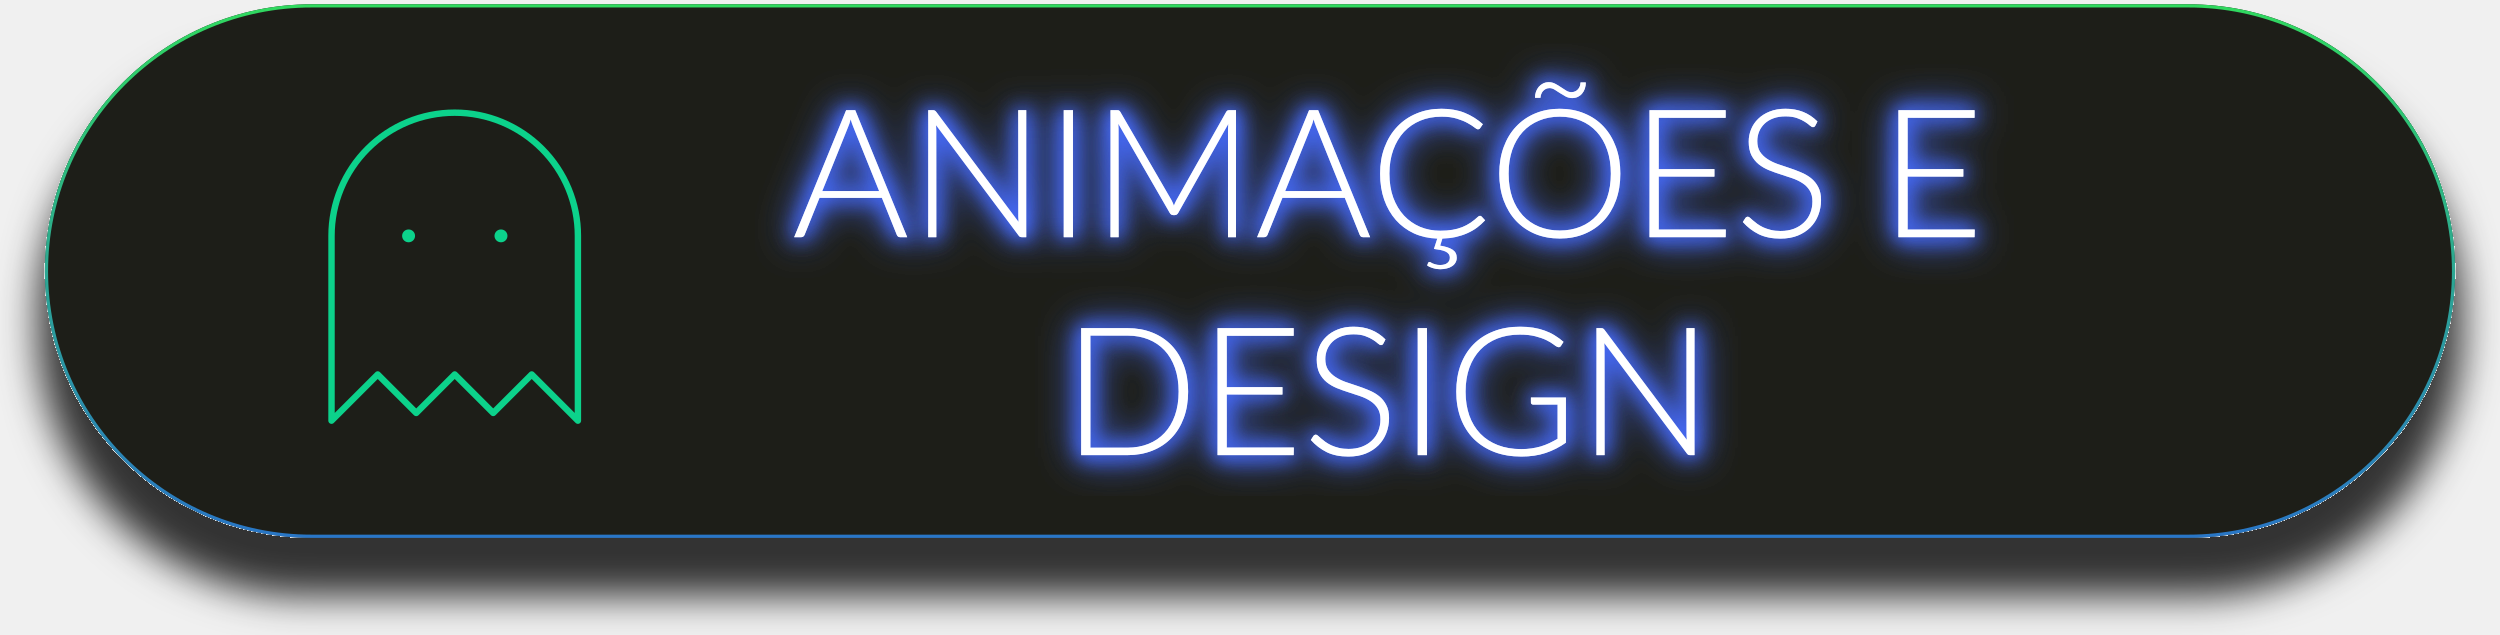
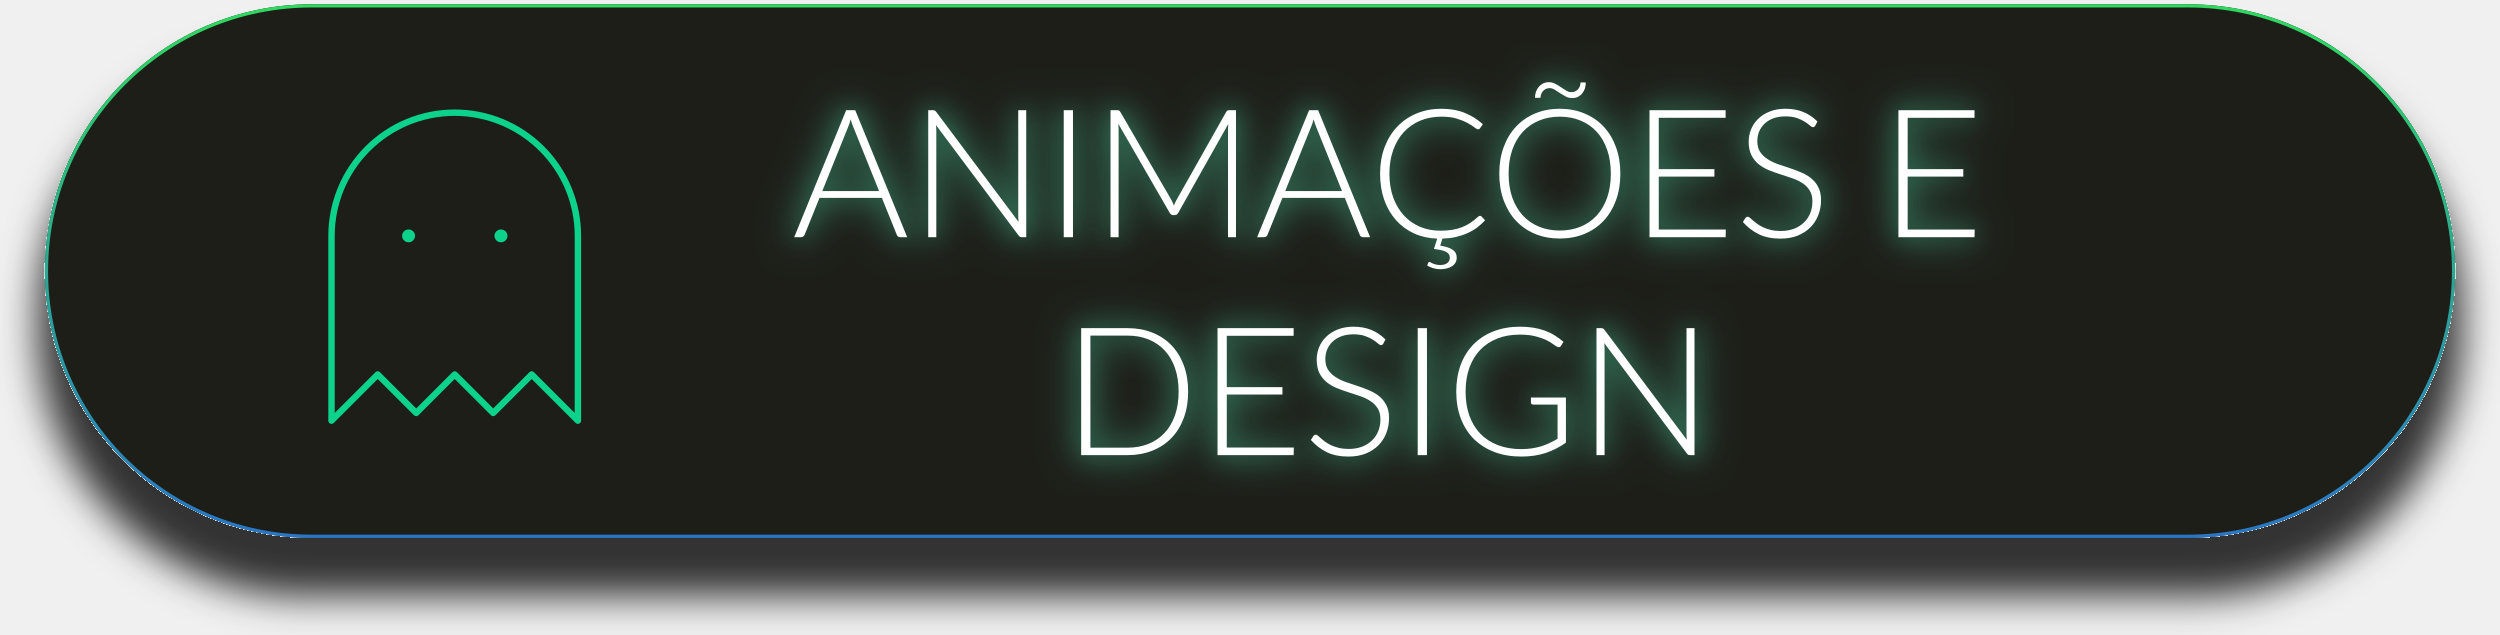
<svg xmlns="http://www.w3.org/2000/svg" width="390" height="99" viewBox="0 0 390 99" fill="none">
  <g filter="url(#filter0_d_713_45)">
    <rect x="7" y="0.668" width="376" height="83.237" rx="41.618" fill="#1D1E18" />
    <rect x="7.25" y="0.918" width="375.5" height="82.737" rx="41.368" stroke="url(#paint0_linear_713_45)" stroke-width="0.5" />
  </g>
  <path d="M63.729 36.795H63.748" stroke="#0CD28B" stroke-width="2" stroke-linecap="round" stroke-linejoin="round" />
  <path d="M78.142 36.795H78.162" stroke="#0CD28B" stroke-width="2" stroke-linecap="round" stroke-linejoin="round" />
  <path d="M70.935 17.577C65.838 17.577 60.95 19.602 57.346 23.206C53.742 26.81 51.717 31.698 51.717 36.795V65.623L58.924 58.416L64.93 64.421L70.935 58.416L76.941 64.421L82.947 58.416L90.153 65.623V36.795C90.153 31.698 88.129 26.81 84.525 23.206C80.921 19.602 76.032 17.577 70.935 17.577Z" stroke="#0CD28B" stroke-linecap="round" stroke-linejoin="round" />
  <g filter="url(#filter1_dd_713_45)">
-     <path d="M137.139 29.804L133.107 19.794C132.967 19.467 132.832 19.075 132.701 18.618C132.645 18.842 132.585 19.057 132.519 19.262C132.454 19.458 132.384 19.64 132.309 19.808L128.277 29.804H137.139ZM141.521 37H140.415C140.285 37 140.177 36.967 140.093 36.902C140.009 36.827 139.944 36.734 139.897 36.622L137.573 30.868H127.843L125.519 36.622C125.482 36.725 125.417 36.813 125.323 36.888C125.23 36.963 125.118 37 124.987 37H123.895L132.001 17.19H133.415L141.521 37ZM160.093 17.19V37H159.421C159.3 37 159.197 36.981 159.113 36.944C159.038 36.897 158.964 36.823 158.889 36.72L146.023 19.528C146.051 19.808 146.065 20.074 146.065 20.326V37H144.805V17.19H145.519C145.65 17.19 145.748 17.209 145.813 17.246C145.888 17.274 145.967 17.344 146.051 17.456L158.889 34.606C158.861 34.326 158.847 34.06 158.847 33.808V17.19H160.093ZM167.384 37H165.942V17.19H167.384V37ZM192.814 17.19V37H191.568V20.116C191.568 19.873 191.582 19.617 191.61 19.346L183.812 33.192C183.682 33.435 183.495 33.556 183.252 33.556H183.028C182.786 33.556 182.599 33.435 182.468 33.192L174.46 19.318C174.488 19.598 174.502 19.864 174.502 20.116V37H173.242V17.19H174.236C174.367 17.19 174.47 17.204 174.544 17.232C174.619 17.26 174.694 17.335 174.768 17.456L182.762 31.232C182.902 31.493 183.024 31.773 183.126 32.072C183.182 31.923 183.243 31.778 183.308 31.638C183.374 31.489 183.444 31.349 183.518 31.218L191.288 17.456C191.363 17.335 191.438 17.26 191.512 17.232C191.596 17.204 191.704 17.19 191.834 17.19H192.814ZM209.354 29.804L205.322 19.794C205.182 19.467 205.047 19.075 204.916 18.618C204.86 18.842 204.799 19.057 204.734 19.262C204.669 19.458 204.599 19.64 204.524 19.808L200.492 29.804H209.354ZM213.736 37H212.63C212.499 37 212.392 36.967 212.308 36.902C212.224 36.827 212.159 36.734 212.112 36.622L209.788 30.868H200.058L197.734 36.622C197.697 36.725 197.631 36.813 197.538 36.888C197.445 36.963 197.333 37 197.202 37H196.11L204.216 17.19H205.63L213.736 37ZM231.674 34.368C231.282 34.788 230.858 35.171 230.4 35.516C229.943 35.852 229.439 36.141 228.888 36.384C228.347 36.627 227.754 36.823 227.11 36.972C226.476 37.112 225.776 37.196 225.01 37.224L224.674 38.316C225.524 38.456 226.163 38.666 226.592 38.946C227.031 39.235 227.25 39.655 227.25 40.206C227.25 40.486 227.185 40.738 227.054 40.962C226.933 41.186 226.756 41.373 226.522 41.522C226.298 41.681 226.028 41.797 225.71 41.872C225.393 41.956 225.048 41.998 224.674 41.998C224.292 41.998 223.918 41.942 223.554 41.83C223.19 41.727 222.887 41.587 222.644 41.41L222.784 41.018C222.84 40.915 222.915 40.864 223.008 40.864C223.055 40.864 223.116 40.887 223.19 40.934C223.274 40.99 223.377 41.046 223.498 41.102C223.629 41.158 223.788 41.209 223.974 41.256C224.161 41.312 224.39 41.34 224.66 41.34C225.146 41.34 225.519 41.237 225.78 41.032C226.042 40.827 226.172 40.551 226.172 40.206C226.172 39.973 226.112 39.777 225.99 39.618C225.869 39.459 225.696 39.329 225.472 39.226C225.258 39.133 224.996 39.053 224.688 38.988C224.39 38.932 224.058 38.881 223.694 38.834L224.212 37.224C222.887 37.177 221.678 36.907 220.586 36.412C219.494 35.908 218.556 35.217 217.772 34.34C216.988 33.453 216.377 32.399 215.938 31.176C215.509 29.953 215.294 28.591 215.294 27.088C215.294 25.585 215.528 24.213 215.994 22.972C216.461 21.731 217.114 20.667 217.954 19.78C218.794 18.884 219.802 18.193 220.978 17.708C222.154 17.213 223.452 16.966 224.87 16.966C226.224 16.966 227.423 17.176 228.468 17.596C229.514 18.016 230.466 18.609 231.324 19.374L230.89 20.004C230.816 20.116 230.699 20.172 230.54 20.172C230.428 20.172 230.246 20.069 229.994 19.864C229.742 19.659 229.392 19.435 228.944 19.192C228.496 18.94 227.936 18.711 227.264 18.506C226.602 18.301 225.804 18.198 224.87 18.198C223.676 18.198 222.579 18.403 221.58 18.814C220.591 19.225 219.737 19.813 219.018 20.578C218.309 21.343 217.754 22.277 217.352 23.378C216.951 24.479 216.75 25.716 216.75 27.088C216.75 28.488 216.951 29.739 217.352 30.84C217.763 31.941 218.323 32.875 219.032 33.64C219.742 34.396 220.577 34.979 221.538 35.39C222.509 35.791 223.554 35.992 224.674 35.992C225.384 35.992 226.014 35.945 226.564 35.852C227.124 35.759 227.638 35.619 228.104 35.432C228.571 35.245 229.005 35.017 229.406 34.746C229.808 34.475 230.204 34.158 230.596 33.794C230.643 33.757 230.69 33.729 230.736 33.71C230.783 33.682 230.83 33.668 230.876 33.668C230.97 33.668 231.049 33.701 231.114 33.766L231.674 34.368ZM252.774 27.088C252.774 28.619 252.545 30.009 252.088 31.26C251.631 32.501 250.987 33.565 250.156 34.452C249.325 35.329 248.327 36.011 247.16 36.496C246.003 36.972 244.724 37.21 243.324 37.21C241.924 37.21 240.645 36.972 239.488 36.496C238.331 36.011 237.337 35.329 236.506 34.452C235.675 33.565 235.031 32.501 234.574 31.26C234.117 30.009 233.888 28.619 233.888 27.088C233.888 25.567 234.117 24.185 234.574 22.944C235.031 21.693 235.675 20.629 236.506 19.752C237.337 18.865 238.331 18.179 239.488 17.694C240.645 17.209 241.924 16.966 243.324 16.966C244.724 16.966 246.003 17.209 247.16 17.694C248.327 18.17 249.325 18.851 250.156 19.738C250.987 20.625 251.631 21.693 252.088 22.944C252.545 24.185 252.774 25.567 252.774 27.088ZM251.29 27.088C251.29 25.707 251.099 24.465 250.716 23.364C250.333 22.263 249.792 21.329 249.092 20.564C248.392 19.799 247.552 19.215 246.572 18.814C245.592 18.403 244.509 18.198 243.324 18.198C242.148 18.198 241.07 18.403 240.09 18.814C239.11 19.215 238.265 19.799 237.556 20.564C236.856 21.329 236.31 22.263 235.918 23.364C235.535 24.465 235.344 25.707 235.344 27.088C235.344 28.479 235.535 29.725 235.918 30.826C236.31 31.918 236.856 32.847 237.556 33.612C238.265 34.377 239.11 34.961 240.09 35.362C241.07 35.763 242.148 35.964 243.324 35.964C244.509 35.964 245.592 35.763 246.572 35.362C247.552 34.961 248.392 34.377 249.092 33.612C249.792 32.847 250.333 31.918 250.716 30.826C251.099 29.725 251.29 28.479 251.29 27.088ZM245.13 14.376C245.354 14.376 245.555 14.334 245.732 14.25C245.909 14.166 246.059 14.054 246.18 13.914C246.301 13.774 246.395 13.615 246.46 13.438C246.525 13.251 246.558 13.06 246.558 12.864H247.384C247.384 13.191 247.337 13.503 247.244 13.802C247.151 14.091 247.011 14.348 246.824 14.572C246.647 14.796 246.427 14.973 246.166 15.104C245.905 15.235 245.601 15.3 245.256 15.3C244.901 15.3 244.57 15.221 244.262 15.062C243.954 14.894 243.655 14.717 243.366 14.53C243.086 14.334 242.811 14.157 242.54 13.998C242.269 13.83 242.003 13.746 241.742 13.746C241.527 13.746 241.331 13.788 241.154 13.872C240.986 13.956 240.837 14.068 240.706 14.208C240.585 14.348 240.491 14.511 240.426 14.698C240.361 14.875 240.323 15.062 240.314 15.258H239.46C239.46 14.941 239.507 14.637 239.6 14.348C239.703 14.049 239.847 13.788 240.034 13.564C240.221 13.34 240.445 13.163 240.706 13.032C240.977 12.892 241.28 12.822 241.616 12.822C241.98 12.822 242.316 12.906 242.624 13.074C242.932 13.233 243.226 13.41 243.506 13.606C243.795 13.793 244.071 13.97 244.332 14.138C244.593 14.297 244.859 14.376 245.13 14.376ZM269.224 35.81L269.196 37H257.324V17.19H269.196V18.38H258.766V26.388H267.446V27.55H258.766V35.81H269.224ZM283.185 19.598C283.101 19.757 282.979 19.836 282.821 19.836C282.699 19.836 282.541 19.752 282.345 19.584C282.158 19.407 281.901 19.215 281.575 19.01C281.248 18.795 280.837 18.599 280.343 18.422C279.857 18.245 279.255 18.156 278.537 18.156C277.818 18.156 277.183 18.259 276.633 18.464C276.091 18.669 275.634 18.949 275.261 19.304C274.897 19.659 274.617 20.069 274.421 20.536C274.234 21.003 274.141 21.493 274.141 22.006C274.141 22.678 274.281 23.233 274.561 23.672C274.85 24.111 275.228 24.484 275.695 24.792C276.161 25.1 276.689 25.361 277.277 25.576C277.874 25.781 278.485 25.987 279.111 26.192C279.736 26.397 280.343 26.626 280.931 26.878C281.528 27.121 282.06 27.429 282.527 27.802C282.993 28.175 283.367 28.637 283.647 29.188C283.936 29.729 284.081 30.406 284.081 31.218C284.081 32.049 283.936 32.833 283.647 33.57C283.367 34.298 282.956 34.933 282.415 35.474C281.873 36.015 281.211 36.445 280.427 36.762C279.643 37.07 278.747 37.224 277.739 37.224C276.432 37.224 275.307 36.995 274.365 36.538C273.422 36.071 272.596 35.437 271.887 34.634L272.279 34.018C272.391 33.878 272.521 33.808 272.671 33.808C272.755 33.808 272.862 33.864 272.993 33.976C273.123 34.088 273.282 34.228 273.469 34.396C273.655 34.555 273.879 34.732 274.141 34.928C274.402 35.115 274.705 35.292 275.051 35.46C275.396 35.619 275.793 35.754 276.241 35.866C276.689 35.978 277.197 36.034 277.767 36.034C278.551 36.034 279.251 35.917 279.867 35.684C280.483 35.441 281.001 35.115 281.421 34.704C281.85 34.293 282.177 33.808 282.401 33.248C282.625 32.679 282.737 32.072 282.737 31.428C282.737 30.728 282.592 30.154 282.303 29.706C282.023 29.249 281.649 28.871 281.183 28.572C280.716 28.264 280.184 28.007 279.587 27.802C278.999 27.597 278.392 27.396 277.767 27.2C277.141 27.004 276.53 26.785 275.933 26.542C275.345 26.299 274.817 25.991 274.351 25.618C273.884 25.235 273.506 24.764 273.217 24.204C272.937 23.635 272.797 22.925 272.797 22.076C272.797 21.413 272.923 20.774 273.175 20.158C273.427 19.542 273.795 19.001 274.281 18.534C274.766 18.058 275.363 17.68 276.073 17.4C276.791 17.111 277.608 16.966 278.523 16.966C279.549 16.966 280.469 17.129 281.281 17.456C282.102 17.783 282.849 18.282 283.521 18.954L283.185 19.598ZM308.053 35.81L308.025 37H296.153V17.19H308.025V18.38H297.595V26.388H306.275V27.55H297.595V35.81H308.053ZM185.35 61.088C185.35 62.619 185.122 63.995 184.664 65.218C184.207 66.441 183.563 67.481 182.732 68.34C181.902 69.199 180.903 69.857 179.736 70.314C178.579 70.771 177.3 71 175.9 71H168.662V51.19H175.9C177.3 51.19 178.579 51.419 179.736 51.876C180.903 52.333 181.902 52.991 182.732 53.85C183.563 54.709 184.207 55.749 184.664 56.972C185.122 58.195 185.35 59.567 185.35 61.088ZM183.866 61.088C183.866 59.707 183.675 58.475 183.292 57.392C182.91 56.309 182.368 55.395 181.668 54.648C180.968 53.901 180.128 53.332 179.148 52.94C178.168 52.548 177.086 52.352 175.9 52.352H170.104V69.838H175.9C177.086 69.838 178.168 69.642 179.148 69.25C180.128 68.858 180.968 68.289 181.668 67.542C182.368 66.795 182.91 65.881 183.292 64.798C183.675 63.715 183.866 62.479 183.866 61.088ZM201.836 69.81L201.808 71H189.936V51.19H201.808V52.38H191.378V60.388H200.058V61.55H191.378V69.81H201.836ZM215.796 53.598C215.712 53.757 215.591 53.836 215.432 53.836C215.311 53.836 215.152 53.752 214.956 53.584C214.769 53.407 214.513 53.215 214.186 53.01C213.859 52.795 213.449 52.599 212.954 52.422C212.469 52.245 211.867 52.156 211.148 52.156C210.429 52.156 209.795 52.259 209.244 52.464C208.703 52.669 208.245 52.949 207.872 53.304C207.508 53.659 207.228 54.069 207.032 54.536C206.845 55.003 206.752 55.493 206.752 56.006C206.752 56.678 206.892 57.233 207.172 57.672C207.461 58.111 207.839 58.484 208.306 58.792C208.773 59.1 209.3 59.361 209.888 59.576C210.485 59.781 211.097 59.987 211.722 60.192C212.347 60.397 212.954 60.626 213.542 60.878C214.139 61.121 214.671 61.429 215.138 61.802C215.605 62.175 215.978 62.637 216.258 63.188C216.547 63.729 216.692 64.406 216.692 65.218C216.692 66.049 216.547 66.833 216.258 67.57C215.978 68.298 215.567 68.933 215.026 69.474C214.485 70.015 213.822 70.445 213.038 70.762C212.254 71.07 211.358 71.224 210.35 71.224C209.043 71.224 207.919 70.995 206.976 70.538C206.033 70.071 205.207 69.437 204.498 68.634L204.89 68.018C205.002 67.878 205.133 67.808 205.282 67.808C205.366 67.808 205.473 67.864 205.604 67.976C205.735 68.088 205.893 68.228 206.08 68.396C206.267 68.555 206.491 68.732 206.752 68.928C207.013 69.115 207.317 69.292 207.662 69.46C208.007 69.619 208.404 69.754 208.852 69.866C209.3 69.978 209.809 70.034 210.378 70.034C211.162 70.034 211.862 69.917 212.478 69.684C213.094 69.441 213.612 69.115 214.032 68.704C214.461 68.293 214.788 67.808 215.012 67.248C215.236 66.679 215.348 66.072 215.348 65.428C215.348 64.728 215.203 64.154 214.914 63.706C214.634 63.249 214.261 62.871 213.794 62.572C213.327 62.264 212.795 62.007 212.198 61.802C211.61 61.597 211.003 61.396 210.378 61.2C209.753 61.004 209.141 60.785 208.544 60.542C207.956 60.299 207.429 59.991 206.962 59.618C206.495 59.235 206.117 58.764 205.828 58.204C205.548 57.635 205.408 56.925 205.408 56.076C205.408 55.413 205.534 54.774 205.786 54.158C206.038 53.542 206.407 53.001 206.892 52.534C207.377 52.058 207.975 51.68 208.684 51.4C209.403 51.111 210.219 50.966 211.134 50.966C212.161 50.966 213.08 51.129 213.892 51.456C214.713 51.783 215.46 52.282 216.132 52.954L215.796 53.598ZM222.604 71H221.162V51.19H222.604V71ZM244.283 62.012V69.054C243.294 69.754 242.239 70.291 241.119 70.664C239.999 71.037 238.739 71.224 237.339 71.224C235.771 71.224 234.362 70.986 233.111 70.51C231.86 70.025 230.792 69.343 229.905 68.466C229.028 67.579 228.351 66.511 227.875 65.26C227.408 64.009 227.175 62.619 227.175 61.088C227.175 59.557 227.404 58.171 227.861 56.93C228.328 55.679 228.99 54.615 229.849 53.738C230.717 52.851 231.762 52.17 232.985 51.694C234.208 51.209 235.584 50.966 237.115 50.966C237.871 50.966 238.566 51.017 239.201 51.12C239.845 51.223 240.442 51.377 240.993 51.582C241.544 51.778 242.057 52.025 242.533 52.324C243.009 52.613 243.466 52.949 243.905 53.332L243.513 53.948C243.382 54.172 243.186 54.223 242.925 54.102C242.785 54.046 242.584 53.915 242.323 53.71C242.062 53.505 241.702 53.29 241.245 53.066C240.788 52.842 240.218 52.641 239.537 52.464C238.865 52.287 238.044 52.198 237.073 52.198C235.785 52.198 234.618 52.403 233.573 52.814C232.537 53.225 231.65 53.813 230.913 54.578C230.185 55.343 229.62 56.277 229.219 57.378C228.827 58.479 228.631 59.716 228.631 61.088C228.631 62.479 228.827 63.729 229.219 64.84C229.62 65.951 230.194 66.893 230.941 67.668C231.697 68.443 232.612 69.035 233.685 69.446C234.758 69.857 235.967 70.062 237.311 70.062C237.899 70.062 238.44 70.025 238.935 69.95C239.439 69.875 239.915 69.773 240.363 69.642C240.82 69.502 241.259 69.334 241.679 69.138C242.108 68.933 242.542 68.704 242.981 68.452V63.118H239.187C239.084 63.118 238.996 63.085 238.921 63.02C238.856 62.955 238.823 62.88 238.823 62.796V62.012H244.283ZM264.341 51.19V71H263.669C263.548 71 263.445 70.981 263.361 70.944C263.286 70.897 263.212 70.823 263.137 70.72L250.271 53.528C250.299 53.808 250.313 54.074 250.313 54.326V71H249.053V51.19H249.767C249.898 51.19 249.996 51.209 250.061 51.246C250.136 51.274 250.215 51.344 250.299 51.456L263.137 68.606C263.109 68.326 263.095 68.06 263.095 67.808V51.19H264.341Z" fill="white" />
-   </g>
-   <g filter="url(#filter2_dd_713_45)">
    <path d="M137.139 29.804L133.107 19.794C132.967 19.467 132.832 19.075 132.701 18.618C132.645 18.842 132.585 19.057 132.519 19.262C132.454 19.458 132.384 19.64 132.309 19.808L128.277 29.804H137.139ZM141.521 37H140.415C140.285 37 140.177 36.967 140.093 36.902C140.009 36.827 139.944 36.734 139.897 36.622L137.573 30.868H127.843L125.519 36.622C125.482 36.725 125.417 36.813 125.323 36.888C125.23 36.963 125.118 37 124.987 37H123.895L132.001 17.19H133.415L141.521 37ZM160.093 17.19V37H159.421C159.3 37 159.197 36.981 159.113 36.944C159.038 36.897 158.964 36.823 158.889 36.72L146.023 19.528C146.051 19.808 146.065 20.074 146.065 20.326V37H144.805V17.19H145.519C145.65 17.19 145.748 17.209 145.813 17.246C145.888 17.274 145.967 17.344 146.051 17.456L158.889 34.606C158.861 34.326 158.847 34.06 158.847 33.808V17.19H160.093ZM167.384 37H165.942V17.19H167.384V37ZM192.814 17.19V37H191.568V20.116C191.568 19.873 191.582 19.617 191.61 19.346L183.812 33.192C183.682 33.435 183.495 33.556 183.252 33.556H183.028C182.786 33.556 182.599 33.435 182.468 33.192L174.46 19.318C174.488 19.598 174.502 19.864 174.502 20.116V37H173.242V17.19H174.236C174.367 17.19 174.47 17.204 174.544 17.232C174.619 17.26 174.694 17.335 174.768 17.456L182.762 31.232C182.902 31.493 183.024 31.773 183.126 32.072C183.182 31.923 183.243 31.778 183.308 31.638C183.374 31.489 183.444 31.349 183.518 31.218L191.288 17.456C191.363 17.335 191.438 17.26 191.512 17.232C191.596 17.204 191.704 17.19 191.834 17.19H192.814ZM209.354 29.804L205.322 19.794C205.182 19.467 205.047 19.075 204.916 18.618C204.86 18.842 204.799 19.057 204.734 19.262C204.669 19.458 204.599 19.64 204.524 19.808L200.492 29.804H209.354ZM213.736 37H212.63C212.499 37 212.392 36.967 212.308 36.902C212.224 36.827 212.159 36.734 212.112 36.622L209.788 30.868H200.058L197.734 36.622C197.697 36.725 197.631 36.813 197.538 36.888C197.445 36.963 197.333 37 197.202 37H196.11L204.216 17.19H205.63L213.736 37ZM231.674 34.368C231.282 34.788 230.858 35.171 230.4 35.516C229.943 35.852 229.439 36.141 228.888 36.384C228.347 36.627 227.754 36.823 227.11 36.972C226.476 37.112 225.776 37.196 225.01 37.224L224.674 38.316C225.524 38.456 226.163 38.666 226.592 38.946C227.031 39.235 227.25 39.655 227.25 40.206C227.25 40.486 227.185 40.738 227.054 40.962C226.933 41.186 226.756 41.373 226.522 41.522C226.298 41.681 226.028 41.797 225.71 41.872C225.393 41.956 225.048 41.998 224.674 41.998C224.292 41.998 223.918 41.942 223.554 41.83C223.19 41.727 222.887 41.587 222.644 41.41L222.784 41.018C222.84 40.915 222.915 40.864 223.008 40.864C223.055 40.864 223.116 40.887 223.19 40.934C223.274 40.99 223.377 41.046 223.498 41.102C223.629 41.158 223.788 41.209 223.974 41.256C224.161 41.312 224.39 41.34 224.66 41.34C225.146 41.34 225.519 41.237 225.78 41.032C226.042 40.827 226.172 40.551 226.172 40.206C226.172 39.973 226.112 39.777 225.99 39.618C225.869 39.459 225.696 39.329 225.472 39.226C225.258 39.133 224.996 39.053 224.688 38.988C224.39 38.932 224.058 38.881 223.694 38.834L224.212 37.224C222.887 37.177 221.678 36.907 220.586 36.412C219.494 35.908 218.556 35.217 217.772 34.34C216.988 33.453 216.377 32.399 215.938 31.176C215.509 29.953 215.294 28.591 215.294 27.088C215.294 25.585 215.528 24.213 215.994 22.972C216.461 21.731 217.114 20.667 217.954 19.78C218.794 18.884 219.802 18.193 220.978 17.708C222.154 17.213 223.452 16.966 224.87 16.966C226.224 16.966 227.423 17.176 228.468 17.596C229.514 18.016 230.466 18.609 231.324 19.374L230.89 20.004C230.816 20.116 230.699 20.172 230.54 20.172C230.428 20.172 230.246 20.069 229.994 19.864C229.742 19.659 229.392 19.435 228.944 19.192C228.496 18.94 227.936 18.711 227.264 18.506C226.602 18.301 225.804 18.198 224.87 18.198C223.676 18.198 222.579 18.403 221.58 18.814C220.591 19.225 219.737 19.813 219.018 20.578C218.309 21.343 217.754 22.277 217.352 23.378C216.951 24.479 216.75 25.716 216.75 27.088C216.75 28.488 216.951 29.739 217.352 30.84C217.763 31.941 218.323 32.875 219.032 33.64C219.742 34.396 220.577 34.979 221.538 35.39C222.509 35.791 223.554 35.992 224.674 35.992C225.384 35.992 226.014 35.945 226.564 35.852C227.124 35.759 227.638 35.619 228.104 35.432C228.571 35.245 229.005 35.017 229.406 34.746C229.808 34.475 230.204 34.158 230.596 33.794C230.643 33.757 230.69 33.729 230.736 33.71C230.783 33.682 230.83 33.668 230.876 33.668C230.97 33.668 231.049 33.701 231.114 33.766L231.674 34.368ZM252.774 27.088C252.774 28.619 252.545 30.009 252.088 31.26C251.631 32.501 250.987 33.565 250.156 34.452C249.325 35.329 248.327 36.011 247.16 36.496C246.003 36.972 244.724 37.21 243.324 37.21C241.924 37.21 240.645 36.972 239.488 36.496C238.331 36.011 237.337 35.329 236.506 34.452C235.675 33.565 235.031 32.501 234.574 31.26C234.117 30.009 233.888 28.619 233.888 27.088C233.888 25.567 234.117 24.185 234.574 22.944C235.031 21.693 235.675 20.629 236.506 19.752C237.337 18.865 238.331 18.179 239.488 17.694C240.645 17.209 241.924 16.966 243.324 16.966C244.724 16.966 246.003 17.209 247.16 17.694C248.327 18.17 249.325 18.851 250.156 19.738C250.987 20.625 251.631 21.693 252.088 22.944C252.545 24.185 252.774 25.567 252.774 27.088ZM251.29 27.088C251.29 25.707 251.099 24.465 250.716 23.364C250.333 22.263 249.792 21.329 249.092 20.564C248.392 19.799 247.552 19.215 246.572 18.814C245.592 18.403 244.509 18.198 243.324 18.198C242.148 18.198 241.07 18.403 240.09 18.814C239.11 19.215 238.265 19.799 237.556 20.564C236.856 21.329 236.31 22.263 235.918 23.364C235.535 24.465 235.344 25.707 235.344 27.088C235.344 28.479 235.535 29.725 235.918 30.826C236.31 31.918 236.856 32.847 237.556 33.612C238.265 34.377 239.11 34.961 240.09 35.362C241.07 35.763 242.148 35.964 243.324 35.964C244.509 35.964 245.592 35.763 246.572 35.362C247.552 34.961 248.392 34.377 249.092 33.612C249.792 32.847 250.333 31.918 250.716 30.826C251.099 29.725 251.29 28.479 251.29 27.088ZM245.13 14.376C245.354 14.376 245.555 14.334 245.732 14.25C245.909 14.166 246.059 14.054 246.18 13.914C246.301 13.774 246.395 13.615 246.46 13.438C246.525 13.251 246.558 13.06 246.558 12.864H247.384C247.384 13.191 247.337 13.503 247.244 13.802C247.151 14.091 247.011 14.348 246.824 14.572C246.647 14.796 246.427 14.973 246.166 15.104C245.905 15.235 245.601 15.3 245.256 15.3C244.901 15.3 244.57 15.221 244.262 15.062C243.954 14.894 243.655 14.717 243.366 14.53C243.086 14.334 242.811 14.157 242.54 13.998C242.269 13.83 242.003 13.746 241.742 13.746C241.527 13.746 241.331 13.788 241.154 13.872C240.986 13.956 240.837 14.068 240.706 14.208C240.585 14.348 240.491 14.511 240.426 14.698C240.361 14.875 240.323 15.062 240.314 15.258H239.46C239.46 14.941 239.507 14.637 239.6 14.348C239.703 14.049 239.847 13.788 240.034 13.564C240.221 13.34 240.445 13.163 240.706 13.032C240.977 12.892 241.28 12.822 241.616 12.822C241.98 12.822 242.316 12.906 242.624 13.074C242.932 13.233 243.226 13.41 243.506 13.606C243.795 13.793 244.071 13.97 244.332 14.138C244.593 14.297 244.859 14.376 245.13 14.376ZM269.224 35.81L269.196 37H257.324V17.19H269.196V18.38H258.766V26.388H267.446V27.55H258.766V35.81H269.224ZM283.185 19.598C283.101 19.757 282.979 19.836 282.821 19.836C282.699 19.836 282.541 19.752 282.345 19.584C282.158 19.407 281.901 19.215 281.575 19.01C281.248 18.795 280.837 18.599 280.343 18.422C279.857 18.245 279.255 18.156 278.537 18.156C277.818 18.156 277.183 18.259 276.633 18.464C276.091 18.669 275.634 18.949 275.261 19.304C274.897 19.659 274.617 20.069 274.421 20.536C274.234 21.003 274.141 21.493 274.141 22.006C274.141 22.678 274.281 23.233 274.561 23.672C274.85 24.111 275.228 24.484 275.695 24.792C276.161 25.1 276.689 25.361 277.277 25.576C277.874 25.781 278.485 25.987 279.111 26.192C279.736 26.397 280.343 26.626 280.931 26.878C281.528 27.121 282.06 27.429 282.527 27.802C282.993 28.175 283.367 28.637 283.647 29.188C283.936 29.729 284.081 30.406 284.081 31.218C284.081 32.049 283.936 32.833 283.647 33.57C283.367 34.298 282.956 34.933 282.415 35.474C281.873 36.015 281.211 36.445 280.427 36.762C279.643 37.07 278.747 37.224 277.739 37.224C276.432 37.224 275.307 36.995 274.365 36.538C273.422 36.071 272.596 35.437 271.887 34.634L272.279 34.018C272.391 33.878 272.521 33.808 272.671 33.808C272.755 33.808 272.862 33.864 272.993 33.976C273.123 34.088 273.282 34.228 273.469 34.396C273.655 34.555 273.879 34.732 274.141 34.928C274.402 35.115 274.705 35.292 275.051 35.46C275.396 35.619 275.793 35.754 276.241 35.866C276.689 35.978 277.197 36.034 277.767 36.034C278.551 36.034 279.251 35.917 279.867 35.684C280.483 35.441 281.001 35.115 281.421 34.704C281.85 34.293 282.177 33.808 282.401 33.248C282.625 32.679 282.737 32.072 282.737 31.428C282.737 30.728 282.592 30.154 282.303 29.706C282.023 29.249 281.649 28.871 281.183 28.572C280.716 28.264 280.184 28.007 279.587 27.802C278.999 27.597 278.392 27.396 277.767 27.2C277.141 27.004 276.53 26.785 275.933 26.542C275.345 26.299 274.817 25.991 274.351 25.618C273.884 25.235 273.506 24.764 273.217 24.204C272.937 23.635 272.797 22.925 272.797 22.076C272.797 21.413 272.923 20.774 273.175 20.158C273.427 19.542 273.795 19.001 274.281 18.534C274.766 18.058 275.363 17.68 276.073 17.4C276.791 17.111 277.608 16.966 278.523 16.966C279.549 16.966 280.469 17.129 281.281 17.456C282.102 17.783 282.849 18.282 283.521 18.954L283.185 19.598ZM308.053 35.81L308.025 37H296.153V17.19H308.025V18.38H297.595V26.388H306.275V27.55H297.595V35.81H308.053ZM185.35 61.088C185.35 62.619 185.122 63.995 184.664 65.218C184.207 66.441 183.563 67.481 182.732 68.34C181.902 69.199 180.903 69.857 179.736 70.314C178.579 70.771 177.3 71 175.9 71H168.662V51.19H175.9C177.3 51.19 178.579 51.419 179.736 51.876C180.903 52.333 181.902 52.991 182.732 53.85C183.563 54.709 184.207 55.749 184.664 56.972C185.122 58.195 185.35 59.567 185.35 61.088ZM183.866 61.088C183.866 59.707 183.675 58.475 183.292 57.392C182.91 56.309 182.368 55.395 181.668 54.648C180.968 53.901 180.128 53.332 179.148 52.94C178.168 52.548 177.086 52.352 175.9 52.352H170.104V69.838H175.9C177.086 69.838 178.168 69.642 179.148 69.25C180.128 68.858 180.968 68.289 181.668 67.542C182.368 66.795 182.91 65.881 183.292 64.798C183.675 63.715 183.866 62.479 183.866 61.088ZM201.836 69.81L201.808 71H189.936V51.19H201.808V52.38H191.378V60.388H200.058V61.55H191.378V69.81H201.836ZM215.796 53.598C215.712 53.757 215.591 53.836 215.432 53.836C215.311 53.836 215.152 53.752 214.956 53.584C214.769 53.407 214.513 53.215 214.186 53.01C213.859 52.795 213.449 52.599 212.954 52.422C212.469 52.245 211.867 52.156 211.148 52.156C210.429 52.156 209.795 52.259 209.244 52.464C208.703 52.669 208.245 52.949 207.872 53.304C207.508 53.659 207.228 54.069 207.032 54.536C206.845 55.003 206.752 55.493 206.752 56.006C206.752 56.678 206.892 57.233 207.172 57.672C207.461 58.111 207.839 58.484 208.306 58.792C208.773 59.1 209.3 59.361 209.888 59.576C210.485 59.781 211.097 59.987 211.722 60.192C212.347 60.397 212.954 60.626 213.542 60.878C214.139 61.121 214.671 61.429 215.138 61.802C215.605 62.175 215.978 62.637 216.258 63.188C216.547 63.729 216.692 64.406 216.692 65.218C216.692 66.049 216.547 66.833 216.258 67.57C215.978 68.298 215.567 68.933 215.026 69.474C214.485 70.015 213.822 70.445 213.038 70.762C212.254 71.07 211.358 71.224 210.35 71.224C209.043 71.224 207.919 70.995 206.976 70.538C206.033 70.071 205.207 69.437 204.498 68.634L204.89 68.018C205.002 67.878 205.133 67.808 205.282 67.808C205.366 67.808 205.473 67.864 205.604 67.976C205.735 68.088 205.893 68.228 206.08 68.396C206.267 68.555 206.491 68.732 206.752 68.928C207.013 69.115 207.317 69.292 207.662 69.46C208.007 69.619 208.404 69.754 208.852 69.866C209.3 69.978 209.809 70.034 210.378 70.034C211.162 70.034 211.862 69.917 212.478 69.684C213.094 69.441 213.612 69.115 214.032 68.704C214.461 68.293 214.788 67.808 215.012 67.248C215.236 66.679 215.348 66.072 215.348 65.428C215.348 64.728 215.203 64.154 214.914 63.706C214.634 63.249 214.261 62.871 213.794 62.572C213.327 62.264 212.795 62.007 212.198 61.802C211.61 61.597 211.003 61.396 210.378 61.2C209.753 61.004 209.141 60.785 208.544 60.542C207.956 60.299 207.429 59.991 206.962 59.618C206.495 59.235 206.117 58.764 205.828 58.204C205.548 57.635 205.408 56.925 205.408 56.076C205.408 55.413 205.534 54.774 205.786 54.158C206.038 53.542 206.407 53.001 206.892 52.534C207.377 52.058 207.975 51.68 208.684 51.4C209.403 51.111 210.219 50.966 211.134 50.966C212.161 50.966 213.08 51.129 213.892 51.456C214.713 51.783 215.46 52.282 216.132 52.954L215.796 53.598ZM222.604 71H221.162V51.19H222.604V71ZM244.283 62.012V69.054C243.294 69.754 242.239 70.291 241.119 70.664C239.999 71.037 238.739 71.224 237.339 71.224C235.771 71.224 234.362 70.986 233.111 70.51C231.86 70.025 230.792 69.343 229.905 68.466C229.028 67.579 228.351 66.511 227.875 65.26C227.408 64.009 227.175 62.619 227.175 61.088C227.175 59.557 227.404 58.171 227.861 56.93C228.328 55.679 228.99 54.615 229.849 53.738C230.717 52.851 231.762 52.17 232.985 51.694C234.208 51.209 235.584 50.966 237.115 50.966C237.871 50.966 238.566 51.017 239.201 51.12C239.845 51.223 240.442 51.377 240.993 51.582C241.544 51.778 242.057 52.025 242.533 52.324C243.009 52.613 243.466 52.949 243.905 53.332L243.513 53.948C243.382 54.172 243.186 54.223 242.925 54.102C242.785 54.046 242.584 53.915 242.323 53.71C242.062 53.505 241.702 53.29 241.245 53.066C240.788 52.842 240.218 52.641 239.537 52.464C238.865 52.287 238.044 52.198 237.073 52.198C235.785 52.198 234.618 52.403 233.573 52.814C232.537 53.225 231.65 53.813 230.913 54.578C230.185 55.343 229.62 56.277 229.219 57.378C228.827 58.479 228.631 59.716 228.631 61.088C228.631 62.479 228.827 63.729 229.219 64.84C229.62 65.951 230.194 66.893 230.941 67.668C231.697 68.443 232.612 69.035 233.685 69.446C234.758 69.857 235.967 70.062 237.311 70.062C237.899 70.062 238.44 70.025 238.935 69.95C239.439 69.875 239.915 69.773 240.363 69.642C240.82 69.502 241.259 69.334 241.679 69.138C242.108 68.933 242.542 68.704 242.981 68.452V63.118H239.187C239.084 63.118 238.996 63.085 238.921 63.02C238.856 62.955 238.823 62.88 238.823 62.796V62.012H244.283ZM264.341 51.19V71H263.669C263.548 71 263.445 70.981 263.361 70.944C263.286 70.897 263.212 70.823 263.137 70.72L250.271 53.528C250.299 53.808 250.313 54.074 250.313 54.326V71H249.053V51.19H249.767C249.898 51.19 249.996 51.209 250.061 51.246C250.136 51.274 250.215 51.344 250.299 51.456L263.137 68.606C263.109 68.326 263.095 68.06 263.095 67.808V51.19H264.341Z" fill="white" />
  </g>
  <defs>
    <filter id="filter0_d_713_45" x="0" y="0.668" width="390" height="98.237" filterUnits="userSpaceOnUse" color-interpolation-filters="sRGB">
      <feFlood flood-opacity="0" result="BackgroundImageFix" />
      <feColorMatrix in="SourceAlpha" type="matrix" values="0 0 0 0 0 0 0 0 0 0 0 0 0 0 0 0 0 0 127 0" result="hardAlpha" />
      <feMorphology radius="1" operator="dilate" in="SourceAlpha" result="effect1_dropShadow_713_45" />
      <feOffset dy="8" />
      <feGaussianBlur stdDeviation="3" />
      <feComposite in2="hardAlpha" operator="out" />
      <feColorMatrix type="matrix" values="0 0 0 0 0 0 0 0 0 0 0 0 0 0 0 0 0 0 0.79 0" />
      <feBlend mode="normal" in2="BackgroundImageFix" result="effect1_dropShadow_713_45" />
      <feBlend mode="normal" in="SourceGraphic" in2="effect1_dropShadow_713_45" result="shape" />
    </filter>
    <filter id="filter1_dd_713_45" x="117.85" y="6.777" width="196.247" height="70.492" filterUnits="userSpaceOnUse" color-interpolation-filters="sRGB">
      <feFlood flood-opacity="0" result="BackgroundImageFix" />
      <feColorMatrix in="SourceAlpha" type="matrix" values="0 0 0 0 0 0 0 0 0 0 0 0 0 0 0 0 0 0 127 0" result="hardAlpha" />
      <feOffset />
      <feGaussianBlur stdDeviation="1.511" />
-       <feColorMatrix type="matrix" values="0 0 0 0 0.278 0 0 0 0 0.424 0 0 0 0 1 0 0 0 1 0" />
+       <feColorMatrix type="matrix" values="0 0 0 0 0.263 0 0 0 0 0.694 0 0 0 0 0.541 0 0 0 0.3 0" />
      <feBlend mode="normal" in2="BackgroundImageFix" result="effect1_dropShadow_713_45" />
      <feColorMatrix in="SourceAlpha" type="matrix" values="0 0 0 0 0 0 0 0 0 0 0 0 0 0 0 0 0 0 127 0" result="hardAlpha" />
      <feOffset />
      <feGaussianBlur stdDeviation="3.022" />
-       <feColorMatrix type="matrix" values="0 0 0 0 0.278 0 0 0 0 0.424 0 0 0 0 1 0 0 0 1 0" />
-       <feBlend mode="normal" in2="effect1_dropShadow_713_45" result="effect2_dropShadow_713_45" />
-       <feBlend mode="normal" in="SourceGraphic" in2="effect2_dropShadow_713_45" result="shape" />
-     </filter>
-     <filter id="filter2_dd_713_45" x="117.85" y="6.777" width="196.247" height="70.492" filterUnits="userSpaceOnUse" color-interpolation-filters="sRGB">
-       <feFlood flood-opacity="0" result="BackgroundImageFix" />
-       <feColorMatrix in="SourceAlpha" type="matrix" values="0 0 0 0 0 0 0 0 0 0 0 0 0 0 0 0 0 0 127 0" result="hardAlpha" />
-       <feOffset />
-       <feGaussianBlur stdDeviation="1.511" />
-       <feColorMatrix type="matrix" values="0 0 0 0 0.278 0 0 0 0 0.424 0 0 0 0 1 0 0 0 1 0" />
-       <feBlend mode="normal" in2="BackgroundImageFix" result="effect1_dropShadow_713_45" />
-       <feColorMatrix in="SourceAlpha" type="matrix" values="0 0 0 0 0 0 0 0 0 0 0 0 0 0 0 0 0 0 127 0" result="hardAlpha" />
-       <feOffset />
-       <feGaussianBlur stdDeviation="3.022" />
-       <feColorMatrix type="matrix" values="0 0 0 0 0.278 0 0 0 0 0.424 0 0 0 0 1 0 0 0 1 0" />
+       <feColorMatrix type="matrix" values="0 0 0 0 0.264 0 0 0 0 0.696 0 0 0 0 0.54 0 0 0 1 0" />
      <feBlend mode="normal" in2="effect1_dropShadow_713_45" result="effect2_dropShadow_713_45" />
      <feBlend mode="normal" in="SourceGraphic" in2="effect2_dropShadow_713_45" result="shape" />
    </filter>
    <linearGradient id="paint0_linear_713_45" x1="195" y1="0.668" x2="195" y2="83.905" gradientUnits="userSpaceOnUse">
      <stop stop-color="#30D95F" />
      <stop offset="1" stop-color="#2976C6" />
    </linearGradient>
  </defs>
</svg>
